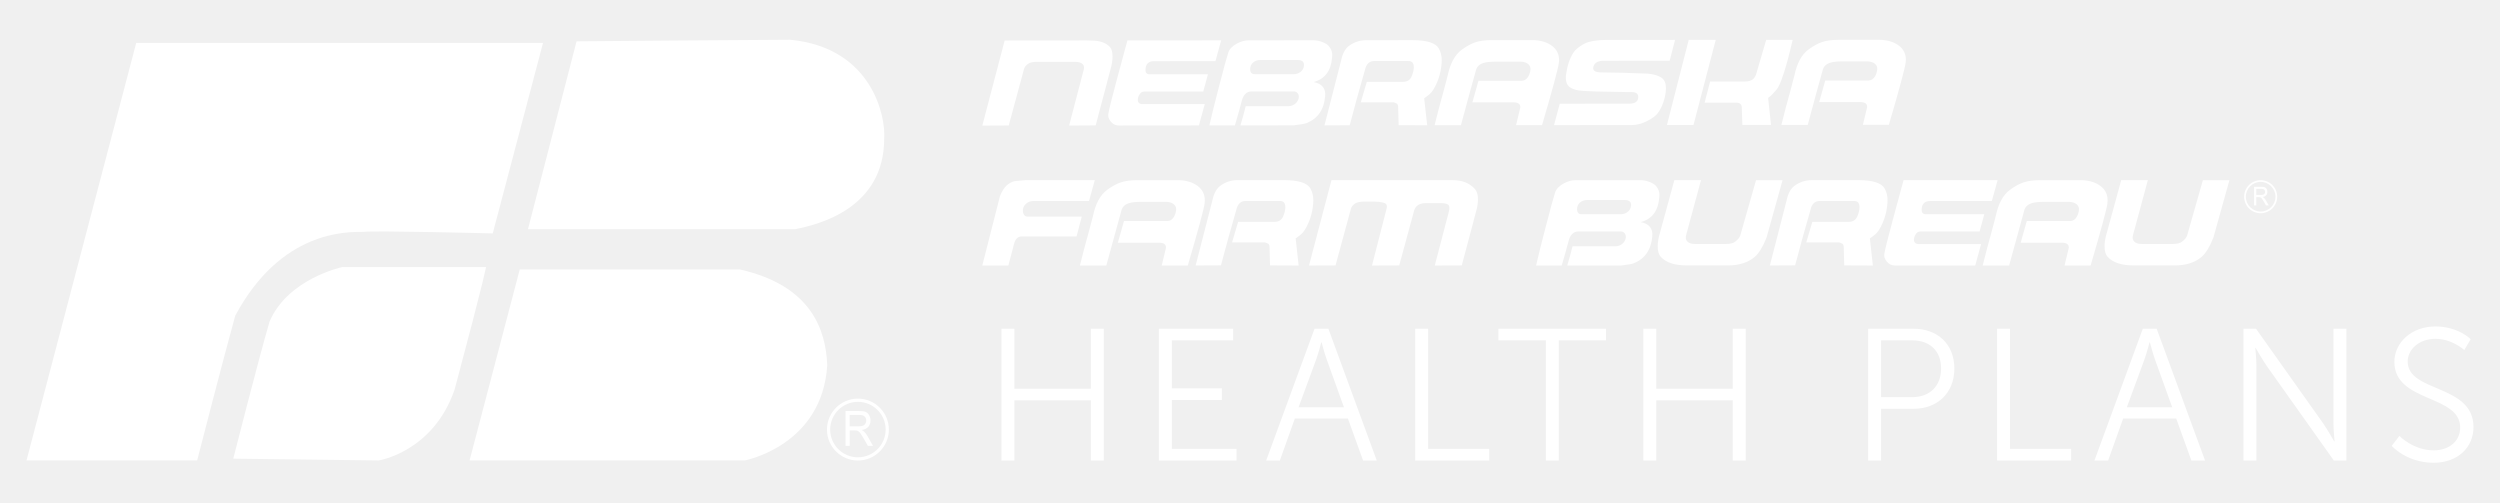
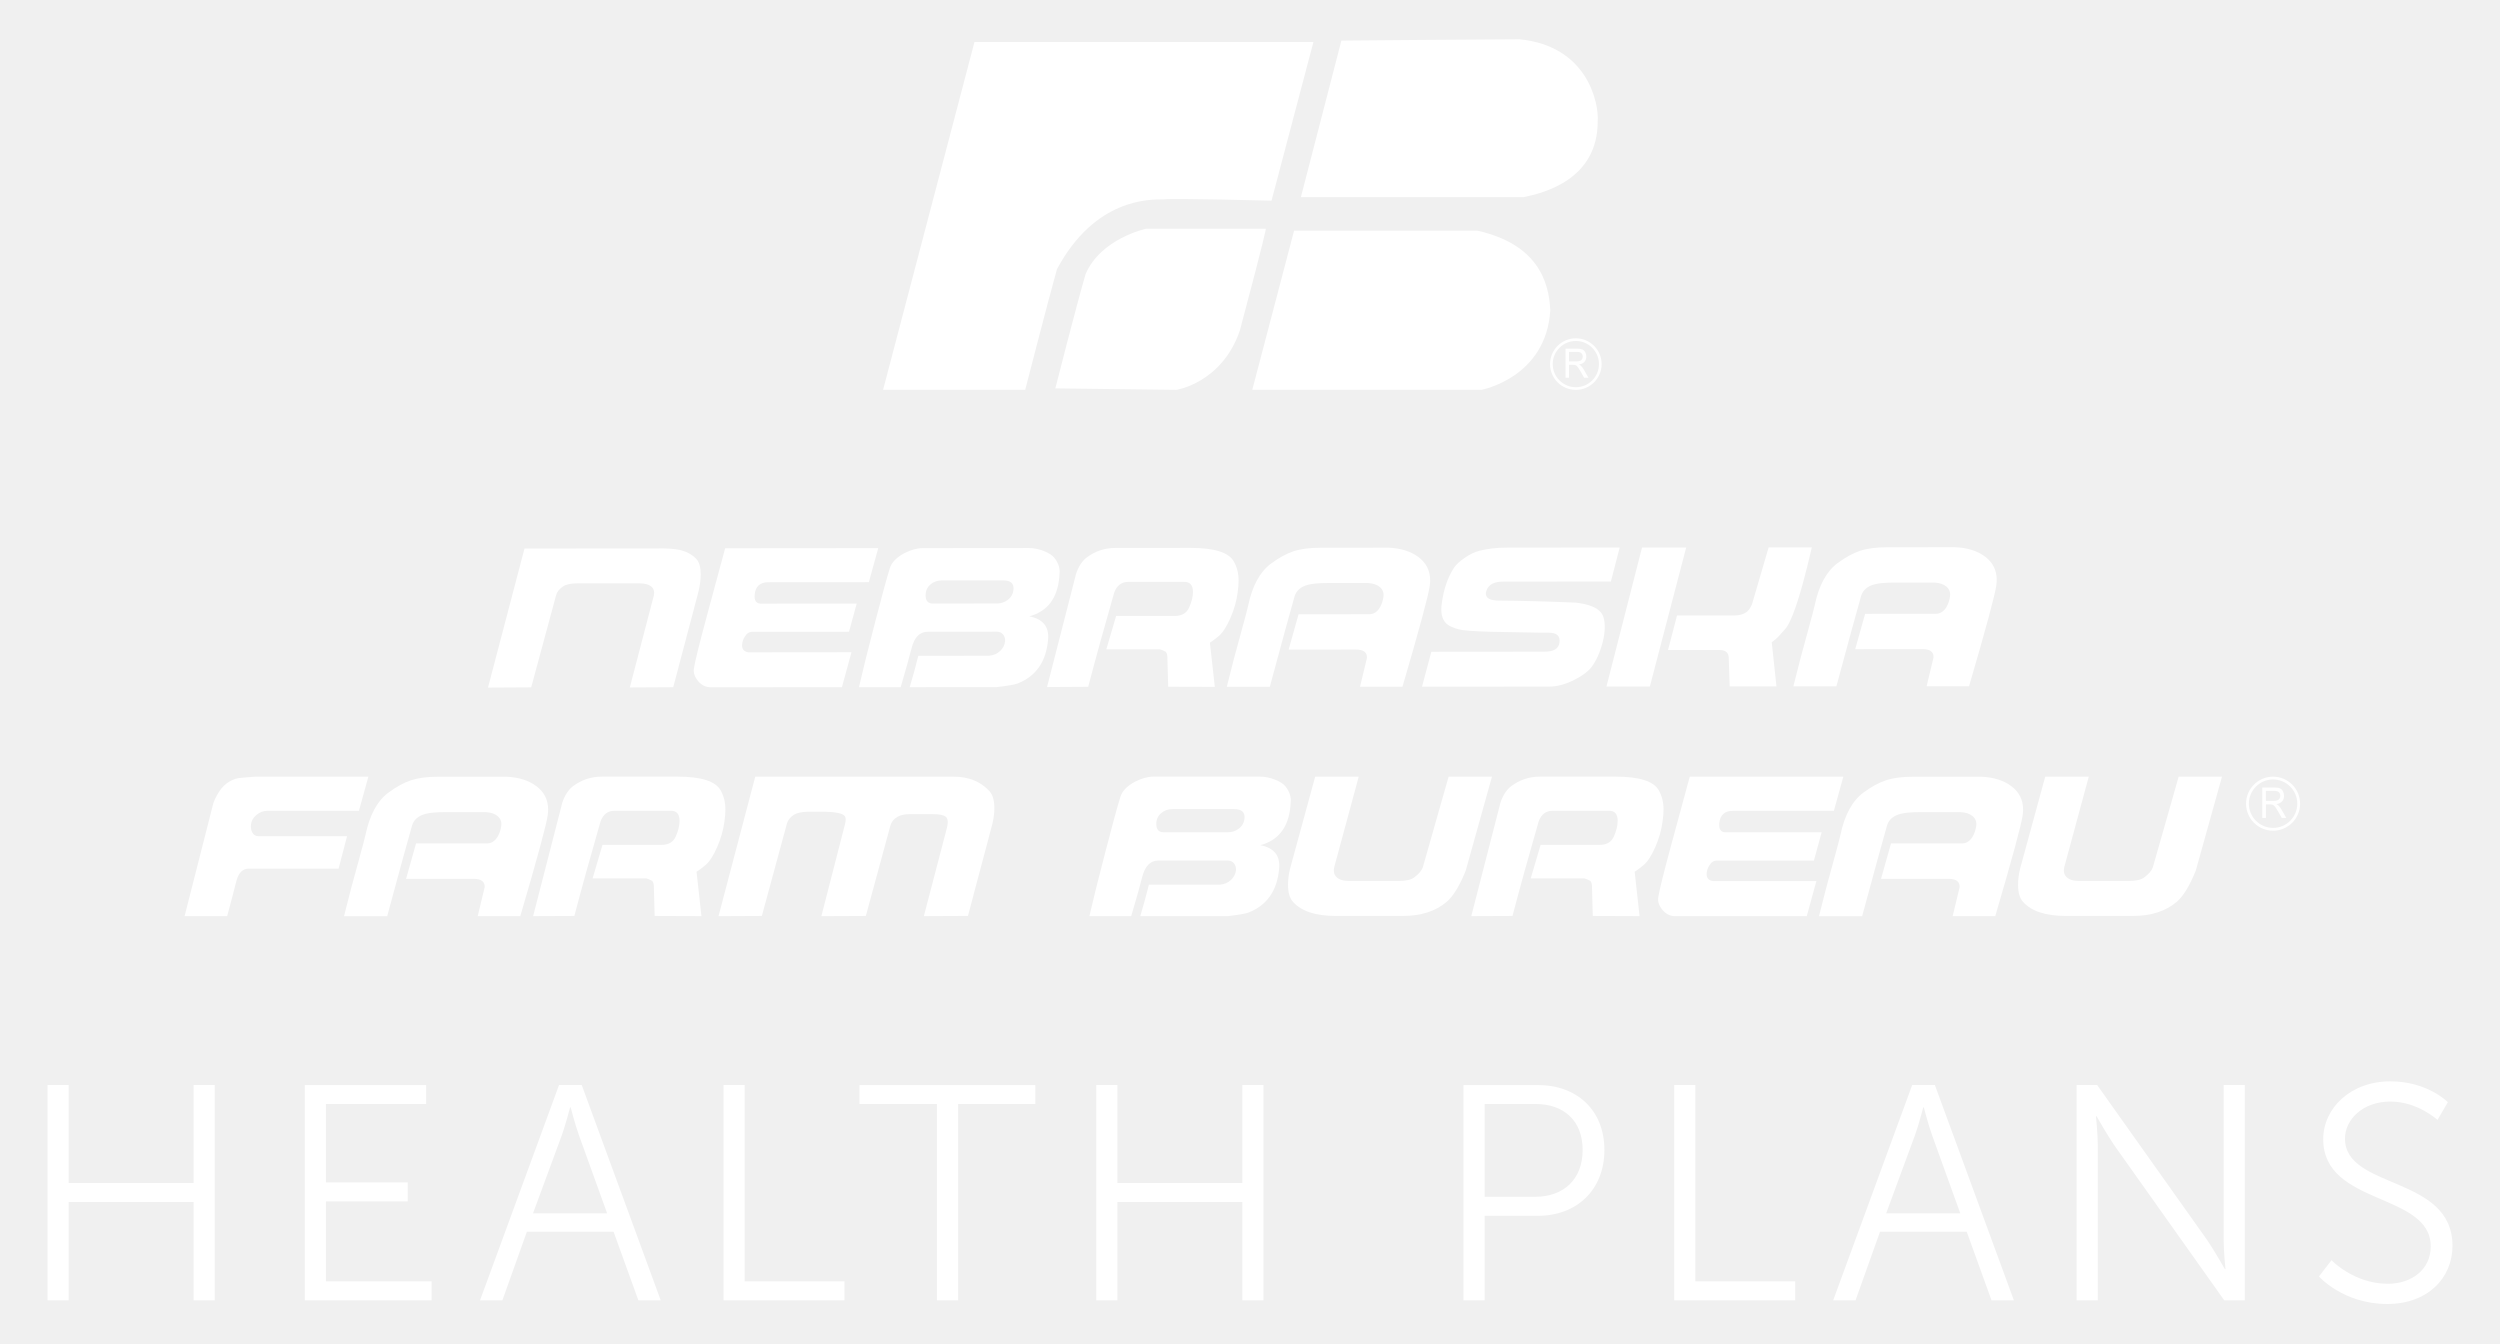
- <svg xmlns="http://www.w3.org/2000/svg" id="Layer_1" data-name="Layer 1" viewBox="0 0 995 200">
+ <svg xmlns="http://www.w3.org/2000/svg" id="Layer_1" data-name="Layer 1" viewBox="0 0 730.85 392.7">
  <defs>
    <style>
      .cls-1 {
        fill: #fff;
        stroke-width: 0px;
      }
    </style>
  </defs>
-   <path class="cls-1" d="M229.47,16.45l-19.34,74.77h106.34c9.66-1.93,35.44-8.38,35.44-36.09.64-8.37-4.5-36.1-37.38-39.31-11.6,0-85.07.63-85.07.63" />
-   <path class="cls-1" d="M206.86,107.24l-19.97,76.01h109.52s30.92-5.8,32.84-38c-.64-14.18-6.43-31.58-34.78-38.01h-87.61Z" />
-   <path class="cls-1" d="M92.84,182.55s9.84-38.76,14.43-54.53c7.28-17.12,28.93-21.72,28.93-21.72h57.22s0,1.98-12.46,48.66c-8.55,24.97-30.27,28.3-30.27,28.3l-57.86-.71Z" />
-   <path class="cls-1" d="M10.55,183.25L54.21,17.1h161.91l-20.01,75.8s-47.3-1.21-51.54-.61c-6.67,0-32.75-.6-50.94,33.35-4.24,15.16-15.16,57.61-15.16,57.61H10.55Z" />
-   <path class="cls-1" d="M338.19,169.68h3.53c.74,0,1.33-.08,1.75-.26.43-.17.74-.44.96-.82.22-.38.33-.78.33-1.23,0-.65-.22-1.18-.64-1.6-.42-.41-1.1-.62-2.01-.62h-3.93v4.53ZM336.53,177.46v-13.87h5.52c1.1,0,1.94.12,2.52.37.57.25,1.03.69,1.37,1.32.35.63.52,1.33.52,2.09,0,.98-.29,1.81-.86,2.48-.57.68-1.45,1.11-2.63,1.29.43.23.76.46.99.69.48.49.94,1.1,1.36,1.84l2.15,3.78h-2.06l-1.64-2.88c-.48-.83-.87-1.47-1.18-1.91-.31-.44-.59-.75-.83-.93-.24-.18-.5-.3-.75-.37-.18-.05-.49-.07-.91-.07h-1.91v6.16h-1.67Z" />
-   <path class="cls-1" d="M341.45,159.93c-6.09,0-11.04,4.95-11.04,11.04s4.95,11.04,11.04,11.04,11.04-4.95,11.04-11.04-4.95-11.04-11.04-11.04M341.45,183.29c-6.79,0-12.32-5.53-12.32-12.32s5.53-12.32,12.32-12.32,12.32,5.53,12.32,12.32-5.53,12.32-12.32,12.32" />
-   <path class="cls-1" d="M435.73,71.7l-2.3,8.31h-22.27c-1.01,0-1.91.34-2.71,1.01-.8.67-1.24,1.47-1.33,2.39-.06.67.03,1.27.27,1.79.34.67.87,1.01,1.61,1.01h21.54l-2.07,7.9h-21.95c-1.44.03-2.42,1.03-2.94,3-.67,2.67-1.42,5.53-2.25,8.57h-10.38l7.03-27.59c.24-.64.52-1.24.83-1.79.7-1.32,1.51-2.31,2.41-2.97.9-.66,1.83-1.08,2.78-1.26.34-.06,1.73-.18,4.18-.37h27.55Z" />
-   <path class="cls-1" d="M479.44,80.95c-.31,2.33-2.54,10.58-6.7,24.74h-10.38c.37-1.54.93-3.89,1.7-7.06.06-1.35-.84-2.03-2.71-2.03h-16.44c.49-1.71,1.3-4.59,2.43-8.63h17.31c1.04,0,1.9-.55,2.57-1.65.46-.8.75-1.67.87-2.62.12-.98-.17-1.77-.87-2.37-.7-.6-1.68-.93-2.94-.99h-9.87c-2.14,0-3.72.14-4.73.42-1.78.46-2.88,1.41-3.31,2.85-1.16,4.08-3.18,11.44-6.06,22.08h-10.51c1.16-4.72,2.36-9.24,3.58-13.57.95-3.46,1.5-5.55,1.65-6.25,1.01-4.84,2.88-8.28,5.6-10.3,1.96-1.44,3.8-2.44,5.53-3.01,1.73-.57,3.91-.85,6.54-.85h16.62c3.03.12,5.49.9,7.37,2.32,1.88,1.43,2.82,3.32,2.82,5.68,0,.4-.03.81-.09,1.24" />
-   <path class="cls-1" d="M475.86,105.68c2.85-11.13,4.77-18.62,5.79-22.49.43-1.72.87-3.45,1.33-5.2.61-1.78,1.47-3.1,2.57-3.95,2.08-1.56,4.42-2.35,7.03-2.35h18.41c5.82,0,9.34,1.12,10.56,3.36.77,1.35,1.15,2.9,1.15,4.64,0,.86-.08,1.82-.23,2.9-.27,2.12-.87,4.21-1.79,6.3-.92,2.09-1.87,3.54-2.85,4.37-.77.64-1.48,1.18-2.16,1.61.67,6.25,1.07,9.86,1.19,10.81l-11.39-.05-.18-6.8c.03-.83-.11-1.41-.41-1.75-.61-.34-1.09-.53-1.42-.6h-13.1l2.41-8.17h14.42c1.68,0,2.83-.69,3.45-2.07.61-1.38.92-2.63.92-3.77,0-1.68-.72-2.51-2.16-2.48h-13.68c-1.62,0-2.75.86-3.4,2.57-2.48,8.6-4.61,16.29-6.38,23.05l-10.06.05Z" />
-   <path class="cls-1" d="M578.26,71.7c3.7,0,6.63,1.18,8.77,3.54.8.89,1.19,2.25,1.19,4.09,0,1.29-.17,2.62-.51,3.99l-5.92,22.32-10.75.04,5.65-21.62c.3-1.29.21-2.15-.3-2.58-.51-.43-1.58-.64-3.24-.64h-5.56c-1.19,0-2.16.2-2.89.6-.95.52-1.56,1.27-1.84,2.25l-5.97,21.95-10.84.04,5.74-22.36c.31-1.04.24-1.76-.18-2.16-.61-.55-2.16-.86-4.64-.92h-4.27c-1.56.06-2.68.31-3.35.74-.92.61-1.49,1.33-1.7,2.16l-6.11,22.5-10.56.04,8.95-33.98h48.31Z" />
-   <path class="cls-1" d="M649.16,81.81c.12-1.47-.73-2.2-2.57-2.2h-14.92c-1.13,0-2.08.34-2.85,1.01-.77.67-1.15,1.55-1.15,2.62,0,1.35.6,2.02,1.79,2.02h15.7c.92,0,1.76-.28,2.53-.83.89-.64,1.38-1.52,1.47-2.62M660.37,78.79c-.46,5.21-2.91,8.42-7.35,9.61,3.34.65,4.87,2.53,4.59,5.66-.46,5.4-2.96,8.98-7.49,10.76-.73.28-2.43.57-5.1.87h-21.26c.7-2.3,1.41-4.85,2.11-7.67h17.27c1.1-.09,2.01-.48,2.73-1.16.72-.68,1.12-1.48,1.22-2.41.03-.68-.15-1.23-.53-1.67-.38-.43-.86-.65-1.45-.65h-16.94c-1.96,0-3.28,1.35-3.95,4.06-.49,1.97-1.38,5.13-2.66,9.49h-10.2c.86-3.77,2.17-9.06,3.95-15.86,1.75-6.71,2.95-11.13,3.63-13.24.46-1.41,1.64-2.62,3.54-3.63,1.62-.83,3.12-1.24,4.5-1.24h25.95c1.19,0,2.42.25,3.67.74,1.16.46,1.99.98,2.48,1.56.92,1.11,1.38,2.29,1.38,3.54,0,.22-.03.63-.09,1.24" />
-   <path class="cls-1" d="M687.73,105.64h-16.3c-4.9,0-8.37-1.13-10.42-3.4-.83-.89-1.24-2.28-1.24-4.18,0-1.29.17-2.62.51-4l6.11-22.36h10.61l-5.83,21.54c-.4,1.26-.28,2.21.37,2.87.64.66,1.64.99,2.98.99h12.35c1.68,0,2.91-.29,3.67-.87,1.1-.83,1.79-1.64,2.07-2.43l6.29-22.09h10.56l-6.38,22.87c-1.47,3.67-3.02,6.21-4.64,7.62-2.69,2.3-6.26,3.44-10.7,3.44" />
-   <path class="cls-1" d="M704.4,105.68c2.85-11.13,4.78-18.62,5.79-22.49.43-1.72.87-3.45,1.33-5.2.61-1.78,1.47-3.1,2.57-3.95,2.08-1.56,4.42-2.35,7.03-2.35h18.41c5.82,0,9.34,1.12,10.56,3.36.77,1.35,1.15,2.9,1.15,4.64,0,.86-.08,1.82-.23,2.9-.28,2.12-.87,4.21-1.79,6.3-.92,2.09-1.87,3.54-2.85,4.37-.76.64-1.49,1.18-2.16,1.61.67,6.25,1.07,9.86,1.19,10.81l-11.4-.05-.18-6.8c.03-.83-.11-1.41-.41-1.75-.61-.34-1.09-.53-1.42-.6h-13.1l2.41-8.17h14.42c1.68,0,2.83-.69,3.44-2.07.61-1.38.92-2.63.92-3.77,0-1.68-.72-2.51-2.16-2.48h-13.68c-1.62,0-2.76.86-3.4,2.57-2.48,8.6-4.61,16.29-6.38,23.05l-10.06.05Z" />
-   <path class="cls-1" d="M795.05,71.7l-2.3,8.31h-24.57c-2.05,0-3.17,1.02-3.35,3.05-.12,1.4.35,2.12,1.42,2.18h23.51l-1.88,6.89h-23.6c-.8,0-1.42.4-1.88,1.2-.37.56-.58,1.18-.64,1.85-.09,1.14.43,1.79,1.56,1.95h25.16l-2.34,8.54h-32.01c-1.26,0-2.3-.51-3.15-1.52-.84-1.01-1.19-2.02-1.03-3.04.25-1.65,1.35-6.1,3.31-13.33,1.44-5.36,2.89-10.73,4.36-16.09h37.43Z" />
-   <path class="cls-1" d="M838.76,80.95c-.31,2.33-2.54,10.58-6.7,24.74h-10.38c.37-1.54.93-3.89,1.7-7.06.06-1.35-.84-2.03-2.71-2.03h-16.44c.49-1.71,1.3-4.59,2.43-8.63h17.31c1.04,0,1.9-.55,2.57-1.65.46-.8.75-1.67.87-2.62.12-.98-.17-1.77-.87-2.37-.71-.6-1.68-.93-2.94-.99h-9.87c-2.14,0-3.72.14-4.73.42-1.78.46-2.88,1.41-3.31,2.85-1.16,4.08-3.18,11.44-6.06,22.08h-10.52c1.16-4.72,2.36-9.24,3.58-13.57.95-3.46,1.5-5.55,1.65-6.25,1.01-4.84,2.88-8.28,5.6-10.3,1.96-1.44,3.8-2.44,5.53-3.01,1.73-.57,3.91-.85,6.54-.85h16.62c3.03.12,5.49.9,7.37,2.32,1.88,1.43,2.82,3.32,2.82,5.68,0,.4-.03.81-.09,1.24" />
-   <path class="cls-1" d="M865.58,105.64h-16.3c-4.9,0-8.37-1.13-10.42-3.4-.83-.89-1.24-2.28-1.24-4.18,0-1.29.17-2.62.51-4l6.11-22.36h10.61l-5.83,21.54c-.4,1.26-.28,2.21.37,2.87.64.66,1.64.99,2.98.99h12.35c1.68,0,2.91-.29,3.67-.87,1.1-.83,1.79-1.64,2.07-2.43l6.29-22.09h10.56l-6.38,22.87c-1.47,3.67-3.02,6.21-4.64,7.62-2.69,2.3-6.26,3.44-10.7,3.44" />
-   <path class="cls-1" d="M898,77.59h1.89c.4,0,.71-.04.93-.14.23-.09.4-.24.51-.44.12-.2.18-.42.18-.66,0-.35-.12-.63-.34-.85-.23-.22-.59-.33-1.07-.33h-2.1v2.42ZM897.11,81.75v-7.41h2.95c.59,0,1.04.07,1.35.2.31.13.55.37.73.71.19.34.28.71.28,1.12,0,.53-.15.97-.46,1.33-.3.36-.77.59-1.41.69.23.12.41.25.53.37.26.26.5.59.73.98l1.15,2.02h-1.1l-.88-1.54c-.26-.44-.47-.79-.63-1.02-.17-.24-.31-.4-.45-.5-.13-.09-.26-.16-.4-.2-.1-.03-.26-.04-.48-.04h-1.02v3.29h-.89Z" />
-   <path class="cls-1" d="M899.74,72.39c-3.25,0-5.9,2.65-5.9,5.9s2.65,5.9,5.9,5.9,5.9-2.65,5.9-5.9-2.65-5.9-5.9-5.9M899.74,84.87c-3.63,0-6.58-2.95-6.58-6.58s2.95-6.58,6.58-6.58,6.58,2.95,6.58,6.58-2.95,6.58-6.58,6.58" />
-   <path class="cls-1" d="M432.53,16.09c2.2,0,3.87.12,5.03.36,1.77.4,3.16,1.14,4.17,2.24.7.76,1.05,2,1.06,3.71,0,1.59-.27,3.34-.82,5.26l-5.89,22.25-10.57.06,5.61-21.46c.21-.61.32-1.13.32-1.56,0-.58-.17-1.04-.5-1.38-.64-.64-1.63-.96-2.98-.96h-15.38c-1.49.01-2.61.26-3.34.75-.92.61-1.48,1.33-1.69,2.15l-6.07,22.43-10.52.05,8.9-33.87,32.68-.03Z" />
-   <path class="cls-1" d="M486.03,16.04l-2.28,8.29-24.49.02c-2.04,0-3.16,1.02-3.34,3.04-.12,1.39.35,2.12,1.42,2.18l23.43-.02-1.87,6.87-23.52.02c-.79,0-1.42.4-1.88,1.2-.37.56-.58,1.17-.64,1.85-.09,1.14.43,1.79,1.56,1.94l25.08-.02-2.33,8.51-31.9.03c-1.25,0-2.3-.5-3.14-1.51-.84-1.01-1.18-2.02-1.03-3.02.24-1.65,1.34-6.08,3.28-13.29,1.43-5.35,2.87-10.7,4.33-16.04l37.3-.03Z" />
-   <path class="cls-1" d="M518.98,26.08c.12-1.46-.73-2.2-2.56-2.2h-14.87c-1.13.01-2.07.35-2.84,1.02-.76.67-1.14,1.54-1.14,2.61,0,1.34.6,2.01,1.79,2.01h15.65c.92-.01,1.75-.29,2.52-.84.88-.64,1.37-1.51,1.46-2.61M530.15,23.06c-.45,5.2-2.89,8.39-7.32,9.59,3.33.64,4.85,2.52,4.58,5.63-.45,5.38-2.94,8.96-7.45,10.73-.73.28-2.42.57-5.08.88l-21.19.02c.7-2.29,1.4-4.84,2.1-7.65h17.21c1.1-.11,2.01-.49,2.72-1.17.71-.68,1.12-1.48,1.21-2.4.03-.68-.15-1.23-.53-1.66-.38-.43-.86-.64-1.44-.64h-16.89c-1.95.02-3.27,1.36-3.93,4.06-.49,1.96-1.37,5.11-2.65,9.46h-10.16c.85-3.75,2.16-9.02,3.92-15.8,1.73-6.69,2.93-11.09,3.61-13.2.46-1.41,1.63-2.61,3.52-3.62,1.62-.83,3.11-1.24,4.48-1.24l25.86-.02c1.19,0,2.41.24,3.66.73,1.16.46,1.98.98,2.47,1.56.92,1.1,1.38,2.28,1.38,3.53,0,.21-.03.63-.09,1.24" />
-   <path class="cls-1" d="M527.15,49.87c2.83-11.09,4.74-18.56,5.75-22.41.43-1.71.87-3.44,1.32-5.18.61-1.77,1.46-3.09,2.56-3.94,2.07-1.56,4.41-2.34,7-2.34l18.35-.02c5.8,0,9.31,1.11,10.53,3.34.76,1.34,1.15,2.89,1.15,4.63,0,.86-.08,1.82-.23,2.89-.27,2.11-.86,4.2-1.78,6.28-.91,2.08-1.86,3.53-2.83,4.36-.76.64-1.48,1.18-2.15,1.61.68,6.23,1.08,9.82,1.2,10.77l-11.36-.04-.19-6.77c.03-.82-.11-1.4-.41-1.74-.61-.33-1.09-.53-1.42-.59h-13.05s2.39-8.14,2.39-8.14h14.37c1.68-.01,2.82-.7,3.43-2.07.61-1.37.91-2.62.91-3.75,0-1.68-.72-2.5-2.15-2.47h-13.64c-1.62.01-2.74.87-3.38,2.58-2.46,8.58-4.58,16.24-6.34,22.98l-10.02.05Z" />
-   <path class="cls-1" d="M620.4,25.13c-.3,2.32-2.52,10.54-6.66,24.66h-10.34c.37-1.52.93-3.87,1.69-7.03.06-1.35-.84-2.02-2.7-2.02h-16.38c.49-1.7,1.29-4.56,2.42-8.59h17.25c1.04-.02,1.89-.57,2.56-1.66.46-.79.75-1.66.87-2.61.12-.98-.17-1.76-.87-2.36-.7-.6-1.68-.92-2.93-.98h-9.84c-2.14,0-3.71.15-4.71.43-1.77.46-2.87,1.41-3.29,2.85-1.16,4.07-3.16,11.4-6.02,22.01h-10.48c1.16-4.7,2.34-9.21,3.56-13.51.94-3.45,1.49-5.53,1.64-6.23,1-4.83,2.86-8.25,5.57-10.27,1.95-1.44,3.79-2.44,5.51-3.01,1.72-.57,3.9-.85,6.52-.85h16.57c3.02.11,5.47.88,7.35,2.29,1.88,1.42,2.82,3.3,2.82,5.66,0,.4-.03.81-.09,1.24" />
-   <path class="cls-1" d="M618.5,49.79l2.28-8.51,27.6-.02c2.23,0,3.43-.74,3.61-2.22.21-1.6-.66-2.4-2.61-2.4-.21,0-.55,0-1.01,0-.4,0-.69,0-.87,0-4.06-.09-8.12-.16-12.17-.22-4.21-.12-6.84-.31-7.87-.59-1.37-.36-2.36-.82-2.98-1.37-.86-.79-1.28-1.96-1.28-3.52,0-.49.04-1,.14-1.55.45-3.38,1.44-6.24,2.97-8.59.49-.73,1.34-1.52,2.56-2.38,1.22-.85,2.41-1.43,3.57-1.74,1.98-.52,4.26-.78,6.82-.78l27.41-.02-2.14,8.29-25.99.02c-2.41-.06-3.86.69-4.34,2.25-.09.24-.14.46-.14.64,0,1.16,1.1,1.74,3.3,1.74,5.12.03,11.32.19,18.58.49,3.17.36,5.25,1.19,6.23,2.47.58.76.87,1.9.87,3.39,0,1.1-.15,2.29-.45,3.58-.67,2.66-1.61,4.77-2.83,6.33-.82,1.04-2.16,2.04-4.02,2.99-2.17,1.13-4.26,1.7-6.27,1.7l-30.94.03Z" />
-   <path class="cls-1" d="M692.72,41.4c-.37-.37-.92-.55-1.65-.55h-12.63s2.19-8.41,2.19-8.41h13.96c1.19-.01,2.17-.27,2.93-.79.52-.37.98-1.01,1.37-1.93l4.06-13.86h10.53c-.76,3.29-1.49,6.22-2.19,8.79-1.7,6.11-3.13,9.81-4.29,11.09-.52.58-1.04,1.15-1.55,1.72-.52.57-1.1,1.06-1.74,1.49l1.15,10.77h-11.4s-.23-6.75-.23-6.75c.03-.68-.14-1.2-.51-1.56M672.11,15.88h10.75s-8.85,33.87-8.85,33.87h-10.57s8.67-33.87,8.67-33.87Z" />
-   <path class="cls-1" d="M758.43,25.02c-.3,2.32-2.52,10.54-6.66,24.66h-10.34c.36-1.52.93-3.87,1.69-7.03.06-1.35-.84-2.02-2.7-2.02h-16.39c.49-1.69,1.29-4.56,2.42-8.59h17.25c1.04-.02,1.89-.57,2.56-1.66.46-.79.74-1.66.87-2.61.12-.98-.17-1.76-.87-2.36-.7-.59-1.68-.92-2.93-.98h-9.84c-2.14,0-3.71.15-4.71.43-1.77.46-2.87,1.41-3.29,2.85-1.16,4.07-3.16,11.4-6.02,22.01h-10.48c1.16-4.7,2.34-9.2,3.56-13.51.94-3.45,1.49-5.53,1.64-6.23,1-4.83,2.86-8.25,5.58-10.27,1.95-1.44,3.79-2.44,5.51-3.01,1.72-.57,3.9-.85,6.52-.85h16.57c3.02.11,5.47.88,7.35,2.29,1.88,1.42,2.82,3.3,2.82,5.66,0,.4-.03.81-.09,1.24" />
-   <path class="cls-1" d="M951.92,177.47s5.9,6.71,16.64,6.71c9.85,0,15.89-6.34,15.89-14.18,0-17.24-26.19-13.66-26.19-26.12,0-4.63,4.33-9.03,11.04-9.03s11.49,4.48,11.49,4.48l2.54-4.33s-4.92-5.07-14.03-5.07c-9.7,0-16.34,6.57-16.34,14.1,0,16.27,26.19,12.91,26.19,26.11,0,5.67-4.7,9.1-10.45,9.1-8.28,0-13.73-5.75-13.73-5.75l-3.06,3.95ZM892.9,183.29h5.15v-37.76c0-2.76-.45-7.09-.45-7.09h.15s2.54,4.48,4.33,7.09l26.79,37.76h5v-52.45h-5.15v37.76c0,2.76.45,7.09.45,7.09h-.15s-2.54-4.48-4.33-7.09l-26.79-37.76h-5v52.45ZM855.67,136.28s1.12,4.33,2.01,6.79l6.86,19.03h-18.06l7.01-19.03c.89-2.46,2.01-6.79,2.01-6.79h.15ZM872.16,183.29h5.45l-19.25-52.45h-5.52l-19.25,52.45h5.45l5.97-16.71h21.12l6.04,16.71ZM794.85,183.29h29.47v-4.63h-24.33v-47.83h-5.15v52.45ZM748.67,158.07v-22.61h12.39c6.94,0,11.49,4.1,11.49,11.19s-4.55,11.42-11.57,11.42h-12.31ZM743.52,183.29h5.15v-20.59h12.98c9.4,0,16.19-6.27,16.19-16.04s-6.79-15.82-16.19-15.82h-18.13v52.45ZM654.05,183.29h5.15v-23.95h30.44v23.95h5.15v-52.45h-5.15v23.88h-30.44v-23.88h-5.15v52.45ZM615.25,183.29h5.15v-47.83h18.8v-4.63h-42.83v4.63h18.88v47.83ZM563.24,183.29h29.47v-4.63h-24.32v-47.83h-5.15v52.45ZM526.01,136.28s1.12,4.33,2.02,6.79l6.86,19.03h-18.06l7.01-19.03c.9-2.46,2.02-6.79,2.02-6.79h.15ZM542.5,183.29h5.45l-19.25-52.45h-5.52l-19.25,52.45h5.45l5.97-16.71h21.12l6.04,16.71ZM461.24,183.29h30.89v-4.63h-25.74v-19.47h19.92v-4.63h-19.92v-19.1h24.4v-4.63h-29.55v52.45ZM398.57,183.29h5.15v-23.95h30.44v23.95h5.15v-52.45h-5.15v23.88h-30.44v-23.88h-5.15v52.45Z" />
+   <path class="cls-1" d="M392.14,11.87l-11.84,45.76h65.08c5.91-1.18,21.69-5.13,21.69-22.09.4-5.12-2.75-22.09-22.88-24.06-7.1,0-52.06.39-52.06.39" />
+   <path class="cls-1" d="M378.31,67.44l-12.22,46.52h67.02s18.92-3.55,20.1-23.26c-.39-8.68-3.93-19.33-21.28-23.26h-53.62Z" />
+   <path class="cls-1" d="M308.52,113.53s6.02-23.72,8.83-33.37c4.46-10.48,17.7-13.29,17.7-13.29h35.02s0,1.21-7.62,29.78c-5.23,15.28-18.52,17.32-18.52,17.32l-35.41-.43Z" />
+   <path class="cls-1" d="M258.16,113.96l26.72-101.69h99.09l-12.25,46.39s-28.95-.74-31.55-.37c-4.08,0-20.04-.37-31.18,20.41-2.6,9.28-9.28,35.26-9.28,35.26h-41.56Z" />
+   <path class="cls-1" d="M458.68,105.65h2.16c.45,0,.82-.05,1.07-.16.26-.1.45-.27.59-.5.13-.23.2-.48.2-.75,0-.4-.13-.72-.39-.98-.26-.25-.67-.38-1.23-.38h-2.4v2.77ZM457.66,110.42v-8.49h3.38c.67,0,1.19.08,1.54.23.35.15.63.42.84.81.21.39.32.81.32,1.28,0,.6-.17,1.11-.53,1.52-.35.41-.88.68-1.61.79.27.14.47.28.61.42.3.3.58.68.84,1.13l1.31,2.31h-1.26l-1-1.76c-.29-.51-.53-.9-.72-1.17-.19-.27-.36-.46-.51-.57-.15-.11-.3-.18-.46-.23-.11-.03-.3-.04-.56-.04h-1.17v3.77h-1.02Z" />
+   <path class="cls-1" d="M460.68,99.68c-3.73,0-6.76,3.03-6.76,6.76s3.03,6.76,6.76,6.76,6.76-3.03,6.76-6.76-3.03-6.76-6.76-6.76M460.68,113.98c-4.16,0-7.54-3.38-7.54-7.54s3.38-7.54,7.54-7.54,7.54,3.38,7.54,7.54-3.38,7.54-7.54,7.54" />
+   <path class="cls-1" d="M107.69,227.05l-2.76,9.98h-26.72c-1.21,0-2.3.4-3.25,1.21-.96.81-1.49,1.76-1.6,2.86-.07.81.04,1.53.33,2.15.4.81,1.05,1.21,1.93,1.21h25.84l-2.48,9.48h-26.34c-1.73.04-2.9,1.24-3.53,3.6-.81,3.21-1.71,6.64-2.7,10.29h-12.45l8.43-33.11c.29-.77.62-1.49.99-2.15.85-1.58,1.81-2.77,2.89-3.56,1.08-.79,2.19-1.3,3.33-1.52.4-.07,2.08-.22,5.01-.44h33.06Z" />
+   <path class="cls-1" d="M160.15,238.14c-.37,2.8-3.05,12.69-8.05,29.69h-12.45c.44-1.85,1.12-4.67,2.04-8.47.07-1.62-1.01-2.44-3.25-2.44h-19.73c.59-2.06,1.56-5.51,2.92-10.36h20.77c1.25,0,2.28-.66,3.09-1.98.55-.96.9-2,1.05-3.14.15-1.18-.2-2.12-1.05-2.84-.85-.72-2.02-1.11-3.53-1.18h-11.85c-2.57,0-4.46.17-5.68.5-2.13.55-3.45,1.69-3.97,3.42-1.4,4.89-3.82,13.73-7.27,26.5h-12.62c1.4-5.67,2.83-11.09,4.3-16.28,1.14-4.16,1.8-6.66,1.98-7.5,1.21-5.81,3.45-9.93,6.72-12.36,2.35-1.73,4.56-2.93,6.64-3.61,2.08-.68,4.69-1.02,7.85-1.02h19.95c3.64.15,6.58,1.08,8.84,2.79,2.26,1.71,3.39,3.98,3.39,6.81,0,.48-.04.98-.11,1.49" />
+   <path class="cls-1" d="M155.85,267.83c3.42-13.35,5.73-22.35,6.94-26.98.51-2.06,1.05-4.14,1.6-6.24.73-2.13,1.76-3.72,3.09-4.75,2.5-1.88,5.31-2.82,8.43-2.82h22.1c6.98,0,11.2,1.34,12.67,4.03.92,1.62,1.38,3.48,1.38,5.57,0,1.03-.09,2.19-.27,3.48-.33,2.54-1.05,5.06-2.15,7.56-1.1,2.5-2.24,4.25-3.42,5.24-.92.77-1.78,1.42-2.59,1.93.81,7.5,1.29,11.83,1.43,12.97l-13.68-.05-.22-8.16c.04-.99-.13-1.69-.5-2.09-.74-.4-1.3-.64-1.71-.72h-15.71l2.89-9.81h17.3c2.02,0,3.4-.83,4.13-2.48.73-1.65,1.1-3.16,1.1-4.52,0-2.02-.86-3.01-2.59-2.97h-16.42c-1.95,0-3.31,1.03-4.08,3.09-2.98,10.32-5.53,19.54-7.66,27.66l-12.07.05Z" />
+   <path class="cls-1" d="M278.74,227.05c4.44,0,7.95,1.42,10.52,4.24.95,1.07,1.43,2.7,1.43,4.9,0,1.54-.2,3.14-.61,4.79l-7.11,26.78-12.89.06,6.78-25.95c.37-1.54.25-2.57-.36-3.09-.61-.51-1.9-.77-3.88-.77h-6.67c-1.43,0-2.59.24-3.47.72-1.14.62-1.87,1.52-2.2,2.7l-7.16,26.34-13,.06,6.89-26.83c.37-1.25.29-2.12-.22-2.6-.73-.66-2.59-1.03-5.56-1.1h-5.12c-1.87.07-3.22.37-4.02.88-1.1.74-1.78,1.6-2.04,2.59l-7.33,27-12.67.06,10.74-40.78h57.97Z" />
+   <path class="cls-1" d="M363.82,239.17c.15-1.76-.88-2.64-3.08-2.64h-17.91c-1.36,0-2.5.4-3.42,1.21-.92.81-1.38,1.85-1.38,3.14,0,1.62.72,2.42,2.15,2.42h18.85c1.1,0,2.11-.33,3.03-.99,1.07-.77,1.65-1.82,1.76-3.14M377.26,235.55c-.55,6.26-3.49,10.1-8.82,11.53,4,.77,5.84,3.03,5.51,6.79-.55,6.48-3.55,10.78-8.98,12.91-.88.33-2.92.68-6.12,1.05h-25.51c.84-2.76,1.69-5.82,2.53-9.2h20.72c1.32-.11,2.41-.57,3.28-1.39.86-.81,1.35-1.78,1.46-2.89.04-.81-.17-1.48-.63-2-.46-.52-1.04-.78-1.73-.78h-20.33c-2.35,0-3.93,1.62-4.74,4.86-.59,2.36-1.65,6.16-3.2,11.39h-12.23c1.03-4.52,2.61-10.87,4.74-19.04,2.09-8.06,3.54-13.35,4.35-15.89.55-1.69,1.96-3.15,4.24-4.36,1.95-.99,3.75-1.49,5.4-1.49h31.13c1.43,0,2.9.29,4.41.88,1.39.55,2.39,1.18,2.97,1.88,1.1,1.33,1.65,2.74,1.65,4.25,0,.26-.04.76-.11,1.49" />
+   <path class="cls-1" d="M410.1,267.77h-19.56c-5.88,0-10.05-1.36-12.51-4.08-.99-1.06-1.49-2.74-1.49-5.01,0-1.54.2-3.14.61-4.79l7.33-26.84h12.73l-7,25.85c-.48,1.51-.33,2.65.44,3.44.77.79,1.96,1.19,3.58,1.19h14.82c2.02,0,3.49-.35,4.41-1.05,1.32-.99,2.15-1.97,2.48-2.92l7.55-26.51h12.67l-7.66,27.44c-1.76,4.41-3.62,7.46-5.57,9.15-3.23,2.75-7.51,4.13-12.84,4.13" />
+   <path class="cls-1" d="M430.11,267.83c3.42-13.35,5.73-22.35,6.94-26.98.51-2.06,1.05-4.14,1.6-6.24.73-2.13,1.76-3.72,3.09-4.75,2.5-1.88,5.31-2.82,8.43-2.82h22.1c6.98,0,11.2,1.34,12.67,4.03.92,1.62,1.38,3.48,1.38,5.57,0,1.03-.09,2.19-.28,3.48-.33,2.54-1.05,5.06-2.15,7.56-1.1,2.5-2.24,4.25-3.42,5.24-.92.77-1.78,1.42-2.59,1.93.81,7.5,1.29,11.83,1.43,12.97l-13.68-.05-.22-8.16c.04-.99-.13-1.69-.5-2.09-.74-.4-1.31-.64-1.71-.72h-15.71l2.89-9.81h17.3c2.02,0,3.4-.83,4.13-2.48.73-1.65,1.1-3.16,1.1-4.52,0-2.02-.86-3.01-2.59-2.97h-16.42c-1.95,0-3.31,1.03-4.08,3.09-2.98,10.32-5.53,19.54-7.66,27.66l-12.07.05Z" />
+   <path class="cls-1" d="M538.88,227.05l-2.76,9.98h-29.48c-2.46,0-3.8,1.22-4.02,3.66-.15,1.68.42,2.55,1.71,2.62h28.21l-2.26,8.27h-28.32c-.96,0-1.71.48-2.26,1.45-.44.67-.7,1.41-.77,2.22-.11,1.37.52,2.15,1.87,2.33h30.2l-2.81,10.25h-38.41c-1.51,0-2.76-.61-3.77-1.82-1.01-1.21-1.42-2.43-1.24-3.64.29-1.99,1.61-7.32,3.97-16,1.73-6.44,3.47-12.87,5.24-19.31h44.91Z" />
+   <path class="cls-1" d="M591.34,238.14c-.37,2.8-3.05,12.69-8.05,29.69h-12.45c.44-1.85,1.12-4.67,2.04-8.47.07-1.62-1.01-2.44-3.25-2.44h-19.73c.59-2.06,1.56-5.51,2.92-10.36h20.77c1.25,0,2.28-.66,3.09-1.98.55-.96.9-2,1.05-3.14.15-1.18-.2-2.12-1.05-2.84-.85-.72-2.02-1.11-3.53-1.18h-11.85c-2.57,0-4.46.17-5.68.5-2.13.55-3.45,1.69-3.97,3.42-1.4,4.89-3.82,13.73-7.27,26.5h-12.62c1.4-5.67,2.83-11.09,4.3-16.28,1.14-4.16,1.8-6.66,1.98-7.5,1.21-5.81,3.45-9.93,6.72-12.36,2.35-1.73,4.56-2.93,6.64-3.61,2.07-.68,4.69-1.02,7.85-1.02h19.95c3.64.15,6.59,1.08,8.84,2.79,2.26,1.71,3.39,3.98,3.39,6.81,0,.48-.04.98-.11,1.49" />
+   <path class="cls-1" d="M623.52,267.77h-19.56c-5.88,0-10.05-1.36-12.51-4.08-.99-1.06-1.49-2.74-1.49-5.01,0-1.54.2-3.14.61-4.79l7.33-26.84h12.73l-7,25.85c-.48,1.51-.33,2.65.44,3.44.77.79,1.96,1.19,3.58,1.19h14.82c2.02,0,3.49-.35,4.41-1.05,1.32-.99,2.15-1.97,2.48-2.92l7.55-26.51h12.67l-7.66,27.44c-1.76,4.41-3.62,7.46-5.57,9.15-3.23,2.75-7.51,4.13-12.84,4.13" />
+   <path class="cls-1" d="M662.42,234.12h2.26c.48,0,.85-.05,1.12-.17.27-.11.48-.28.62-.53.14-.24.21-.5.21-.79,0-.41-.14-.76-.41-1.02-.27-.27-.7-.4-1.29-.4h-2.52v2.9ZM661.35,239.11v-8.89h3.54c.71,0,1.24.08,1.62.24.37.16.66.44.88.85.22.41.33.85.33,1.34,0,.63-.18,1.16-.55,1.59-.37.43-.93.71-1.69.83.28.15.49.3.64.44.31.32.6.71.87,1.18l1.38,2.42h-1.32l-1.05-1.85c-.31-.53-.56-.94-.76-1.22-.2-.28-.38-.48-.53-.6-.16-.11-.32-.19-.48-.24-.12-.03-.31-.04-.58-.04h-1.22v3.95h-1.07Z" />
+   <path class="cls-1" d="M664.51,227.87c-3.9,0-7.08,3.18-7.08,7.08s3.18,7.08,7.08,7.08,7.08-3.18,7.08-7.08-3.18-7.08-7.08-7.08M664.51,242.85c-4.36,0-7.9-3.54-7.9-7.9s3.54-7.9,7.9-7.9,7.9,3.54,7.9,7.9-3.54,7.9-7.9,7.9" />
+   <path class="cls-1" d="M192.54,160.31c2.64,0,4.65.14,6.04.43,2.12.48,3.79,1.37,5,2.69.84.91,1.26,2.4,1.27,4.45,0,1.9-.33,4.01-.98,6.32l-7.06,26.7-12.69.07,6.73-25.76c.25-.73.38-1.36.38-1.87,0-.7-.2-1.25-.6-1.65-.77-.77-1.96-1.15-3.57-1.15h-18.45c-1.79.02-3.13.31-4.01.9-1.1.74-1.77,1.59-2.03,2.58l-7.28,26.92-12.63.07,10.67-40.65,39.21-.03Z" />
+   <path class="cls-1" d="M256.74,160.25l-2.74,9.94-29.38.02c-2.45,0-3.79,1.22-4,3.65-.15,1.67.42,2.54,1.71,2.61l28.12-.02-2.25,8.24-28.23.02c-.95,0-1.7.48-2.25,1.44-.44.67-.69,1.4-.77,2.22-.11,1.37.51,2.14,1.87,2.33l30.1-.03-2.79,10.22-38.28.03c-1.5,0-2.76-.6-3.76-1.81-1.01-1.21-1.42-2.42-1.24-3.63.29-1.98,1.6-7.3,3.94-15.95,1.71-6.42,3.45-12.83,5.2-19.25l44.76-.04Z" />
+   <path class="cls-1" d="M296.29,172.3c.14-1.76-.88-2.64-3.08-2.63h-17.85c-1.35.02-2.49.42-3.4,1.23-.91.81-1.37,1.85-1.37,3.13,0,1.61.72,2.42,2.14,2.41l18.78-.02c1.1,0,2.1-.33,3.02-.99,1.06-.77,1.65-1.82,1.75-3.13M309.68,168.68c-.54,6.23-3.47,10.07-8.78,11.5,3.99.77,5.83,3.02,5.5,6.76-.54,6.46-3.52,10.75-8.94,12.88-.88.33-2.91.68-6.09,1.05l-25.43.02c.84-2.75,1.68-5.8,2.52-9.17l20.65-.02c1.32-.11,2.41-.57,3.27-1.39.86-.81,1.34-1.77,1.45-2.88.04-.81-.17-1.48-.63-1.99-.46-.51-1.04-.77-1.73-.77l-20.27.02c-2.34,0-3.92,1.62-4.72,4.85-.59,2.35-1.64,6.14-3.18,11.35h-12.19c1.02-4.5,2.59-10.83,4.71-18.97,2.08-8.03,3.52-13.31,4.32-15.84.55-1.69,1.96-3.14,4.22-4.35,1.94-.99,3.73-1.49,5.38-1.49l31.03-.03c1.43,0,2.89.29,4.39.88,1.39.55,2.38,1.17,2.97,1.87,1.1,1.32,1.65,2.73,1.65,4.23,0,.26-.04.75-.11,1.48" />
+   <path class="cls-1" d="M306.09,200.85c3.39-13.31,5.69-22.28,6.9-26.9.51-2.05,1.04-4.13,1.59-6.22.73-2.13,1.75-3.7,3.07-4.73,2.49-1.87,5.29-2.81,8.4-2.81l22.02-.02c6.96,0,11.17,1.33,12.64,4,.92,1.61,1.38,3.46,1.38,5.55,0,1.03-.09,2.18-.27,3.46-.33,2.53-1.04,5.04-2.14,7.54-1.1,2.49-2.23,4.24-3.4,5.23-.92.77-1.77,1.41-2.58,1.93.81,7.48,1.29,11.79,1.44,12.92l-13.63-.04-.23-8.13c.04-.99-.13-1.68-.49-2.09-.73-.4-1.3-.64-1.71-.71h-15.66s2.87-9.77,2.87-9.77h17.24c2.01-.02,3.39-.84,4.12-2.49.73-1.65,1.1-3.15,1.1-4.5,0-2.01-.86-3-2.58-2.96h-16.37c-1.94.02-3.29,1.04-4.06,3.09-2.96,10.29-5.49,19.48-7.61,27.58l-12.03.07Z" />
+   <path class="cls-1" d="M417.99,171.17c-.37,2.79-3.03,12.65-7.99,29.59h-12.41c.44-1.83,1.11-4.65,2.03-8.44.07-1.62-1.01-2.43-3.24-2.43l-19.66.02c.58-2.05,1.55-5.49,2.9-10.33l20.71-.02c1.24,0,2.27-.66,3.07-1.98.55-.95.89-2,1.04-3.13.14-1.17-.2-2.11-1.05-2.83-.84-.71-2.01-1.1-3.52-1.18h-11.81c-2.56.01-4.45.18-5.66.51-2.12.55-3.44,1.69-3.95,3.41-1.39,4.88-3.8,13.68-7.23,26.42h-12.58c1.39-5.64,2.81-11.05,4.27-16.22,1.13-4.14,1.79-6.64,1.97-7.48,1.2-5.79,3.43-9.9,6.69-12.32,2.34-1.73,4.55-2.93,6.61-3.61,2.07-.68,4.68-1.02,7.83-1.02l19.88-.02c3.62.15,6.56,1.07,8.82,2.77,2.25,1.7,3.38,3.97,3.38,6.79,0,.48-.04.97-.11,1.49" />
+   <path class="cls-1" d="M415.7,200.76l2.74-10.22,33.12-.03c2.67,0,4.12-.89,4.34-2.67.25-1.92-.79-2.88-3.13-2.88-.26,0-.66,0-1.21,0-.48,0-.82,0-1.04,0-4.87-.11-9.74-.19-14.61-.26-5.05-.14-8.2-.38-9.45-.71-1.65-.44-2.84-.98-3.57-1.64-1.03-.95-1.54-2.35-1.54-4.22,0-.58.05-1.21.16-1.86.54-4.05,1.73-7.49,3.56-10.31.58-.88,1.61-1.83,3.07-2.85,1.46-1.02,2.89-1.72,4.28-2.08,2.38-.62,5.11-.94,8.18-.94l32.9-.03-2.57,9.94-31.19.03c-2.89-.07-4.63.83-5.21,2.7-.11.29-.17.55-.17.77,0,1.39,1.32,2.09,3.96,2.08,6.15.03,13.58.23,22.3.59,3.81.44,6.3,1.43,7.47,2.97.7.92,1.05,2.27,1.05,4.07,0,1.32-.18,2.75-.55,4.29-.8,3.19-1.94,5.72-3.4,7.6-.99,1.25-2.6,2.44-4.83,3.58-2.6,1.36-5.11,2.04-7.52,2.04l-37.12.03Z" />
+   <path class="cls-1" d="M504.77,190.69c-.44-.44-1.1-.66-1.98-.66h-15.16s2.63-10.1,2.63-10.1h16.75c1.43-.01,2.6-.33,3.51-.95.62-.44,1.17-1.21,1.65-2.31l4.87-16.64h12.63c-.91,3.95-1.79,7.47-2.63,10.55-2.04,7.33-3.76,11.77-5.15,13.31-.62.7-1.24,1.39-1.86,2.06-.62.68-1.32,1.27-2.08,1.79l1.38,12.92h-13.67s-.28-8.1-.28-8.1c.04-.81-.17-1.44-.61-1.88M480.03,160.06h12.91s-10.62,40.64-10.62,40.64h-12.69s10.4-40.64,10.4-40.64Z" />
+   <path class="cls-1" d="M583.62,171.03c-.37,2.79-3.03,12.65-7.99,29.6h-12.41c.44-1.83,1.11-4.65,2.03-8.44.07-1.62-1.01-2.43-3.24-2.43l-19.66.02c.58-2.05,1.55-5.49,2.9-10.33l20.71-.02c1.24,0,2.27-.66,3.07-1.98.55-.95.9-2,1.04-3.13.14-1.17-.2-2.11-1.05-2.83-.84-.71-2.02-1.11-3.52-1.18h-11.81c-2.56.01-4.45.18-5.66.51-2.12.55-3.44,1.69-3.95,3.41-1.39,4.88-3.8,13.68-7.23,26.42h-12.58c1.39-5.64,2.81-11.04,4.27-16.22,1.13-4.14,1.79-6.64,1.97-7.48,1.2-5.79,3.43-9.9,6.69-12.33,2.34-1.72,4.55-2.93,6.61-3.61,2.07-.68,4.68-1.02,7.83-1.02l19.88-.02c3.62.14,6.56,1.07,8.82,2.77,2.25,1.7,3.38,3.96,3.38,6.79,0,.48-.04.97-.11,1.48" />
+   <path class="cls-1" d="M677.92,373.15s7.07,8.06,19.97,8.06c11.82,0,19.07-7.61,19.07-17.01,0-20.68-31.43-16.39-31.43-31.34,0-5.55,5.19-10.83,13.25-10.83s13.79,5.37,13.79,5.37l3.04-5.19s-5.91-6.09-16.83-6.09c-11.64,0-19.61,7.88-19.61,16.92,0,19.52,31.43,15.49,31.43,31.34,0,6.8-5.64,10.92-12.54,10.92-9.94,0-16.47-6.89-16.47-6.89l-3.67,4.75ZM607.09,380.14h6.18v-45.31c0-3.31-.54-8.51-.54-8.51h.18s3.04,5.37,5.19,8.51l32.14,45.31h6v-62.95h-6.18v45.31c0,3.31.54,8.51.54,8.51h-.18s-3.05-5.37-5.19-8.51l-32.15-45.31h-6v62.95ZM562.41,323.73s1.34,5.19,2.42,8.15l8.24,22.83h-21.67l8.42-22.83c1.08-2.95,2.42-8.15,2.42-8.15h.18ZM582.2,380.14h6.54l-23.1-62.95h-6.63l-23.1,62.95h6.54l7.16-20.06h25.34l7.25,20.06ZM489.44,380.14h35.37v-5.55h-29.19v-57.4h-6.18v62.95ZM434.02,349.87v-27.13h14.86c8.33,0,13.79,4.92,13.79,13.43s-5.46,13.7-13.88,13.7h-14.77ZM427.84,380.14h6.18v-24.71h15.58c11.28,0,19.43-7.52,19.43-19.25s-8.15-18.98-19.43-18.98h-21.76v62.95ZM320.48,380.14h6.18v-28.74h36.53v28.74h6.18v-62.95h-6.18v28.65h-36.53v-28.65h-6.18v62.95ZM273.92,380.14h6.18v-57.39h22.56v-5.55h-51.4v5.55h22.65v57.39ZM211.51,380.14h35.37v-5.55h-29.19v-57.4h-6.18v62.95ZM166.83,323.73s1.34,5.19,2.42,8.15l8.24,22.83h-21.67l8.42-22.83c1.07-2.95,2.42-8.15,2.42-8.15h.18ZM186.62,380.14h6.54l-23.1-62.95h-6.63l-23.1,62.95h6.54l7.16-20.06h25.34l7.25,20.06ZM89.11,380.14h37.07v-5.55h-30.89v-23.37h23.91v-5.55h-23.91v-22.92h29.28v-5.55h-35.46v62.95ZM13.89,380.14h6.18v-28.74h36.53v28.74h6.18v-62.95h-6.18v28.65H20.07v-28.65h-6.18v62.95Z" />
</svg>
